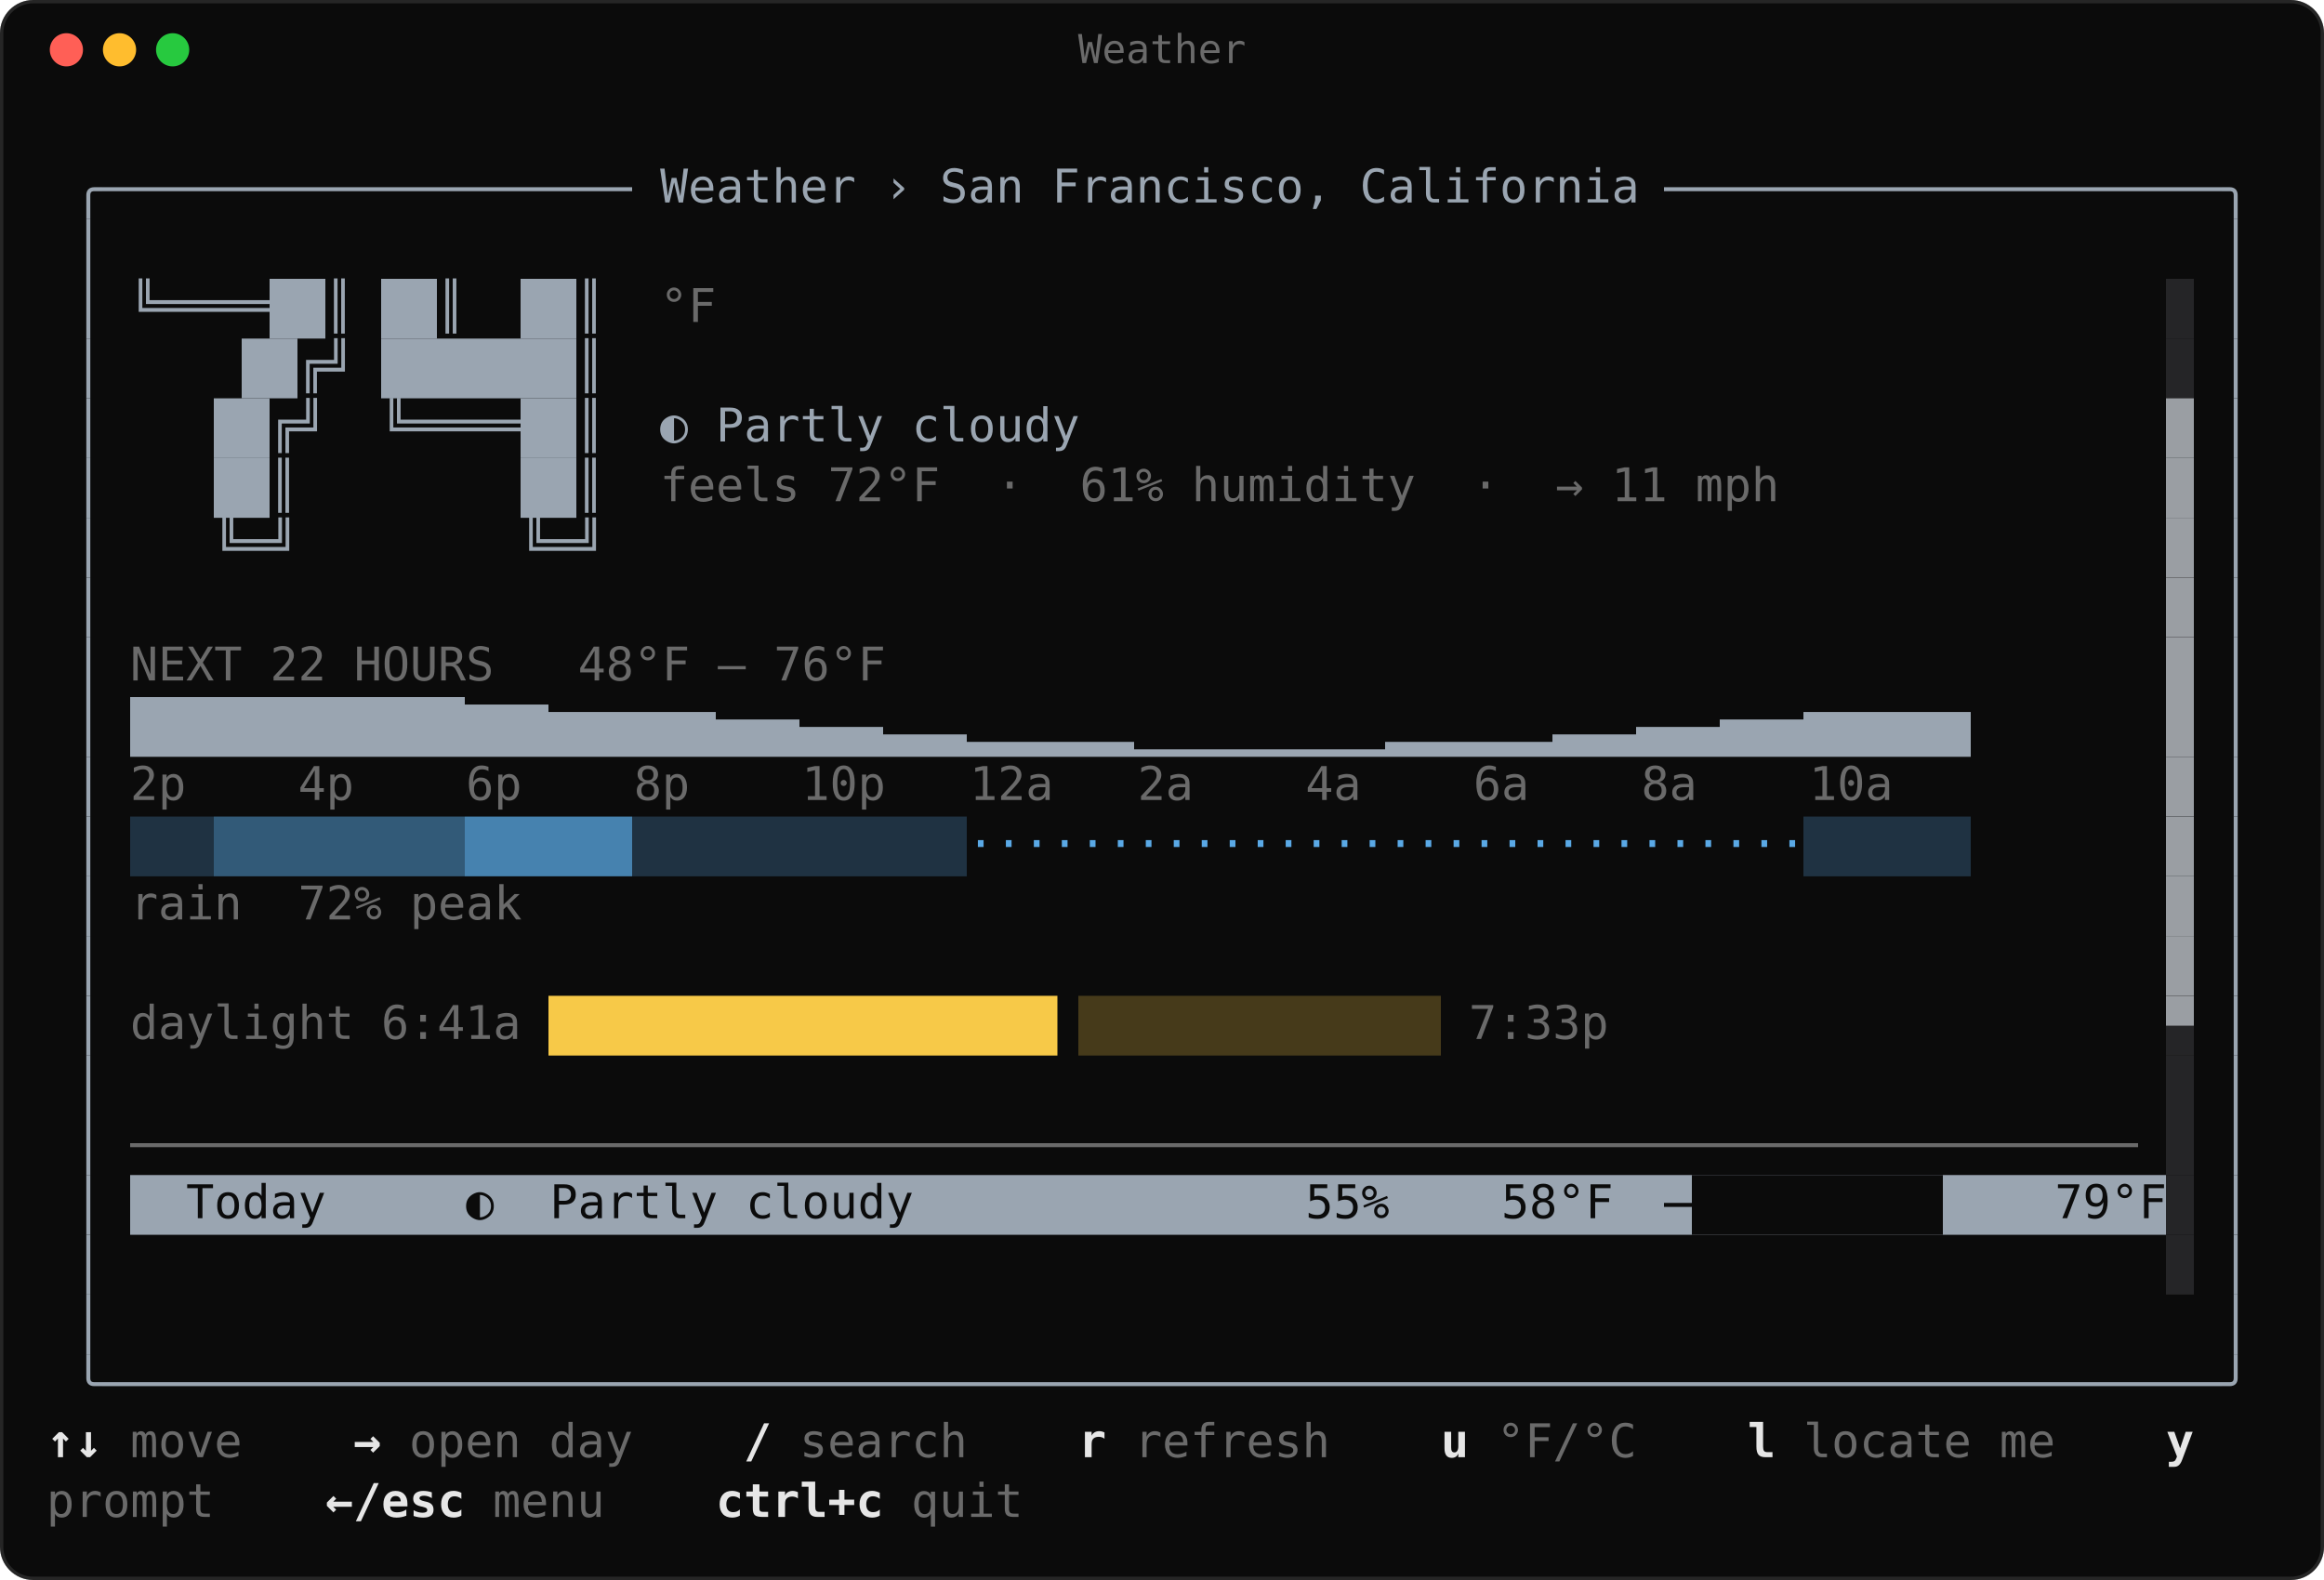
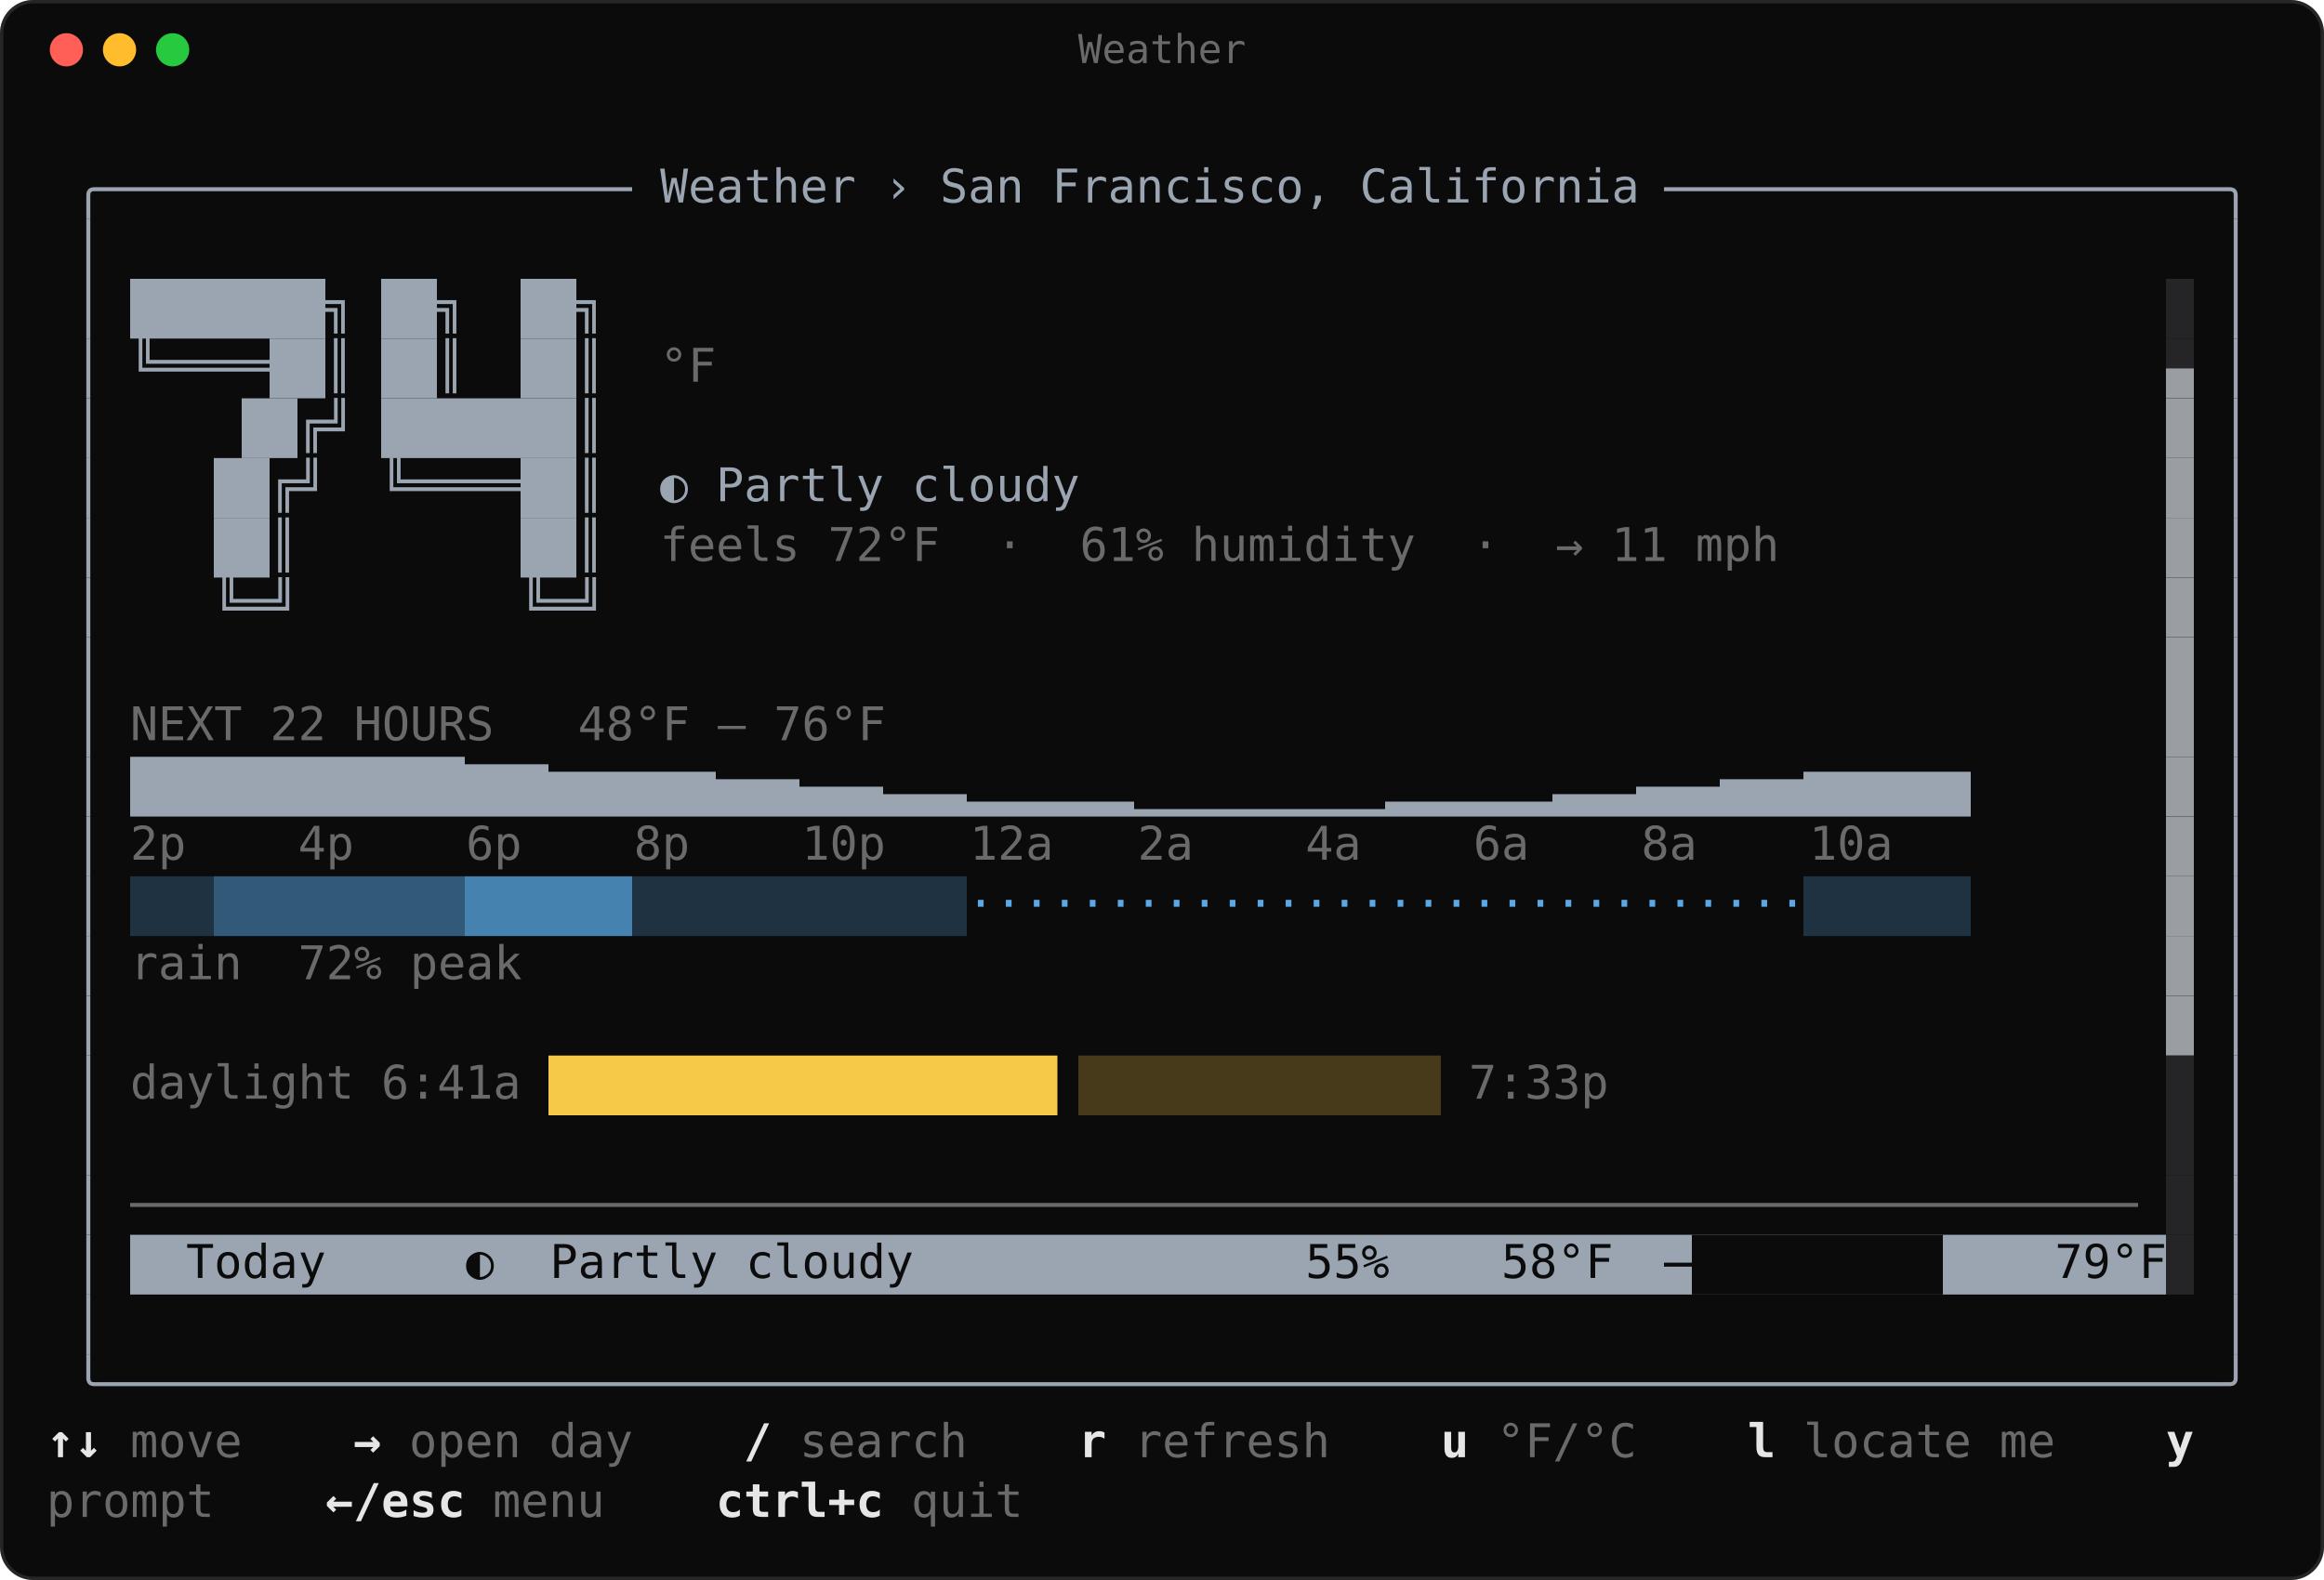
<svg xmlns="http://www.w3.org/2000/svg" width="700" height="476" viewBox="0 0 700 476" font-family="ui-monospace,'SF Mono',SFMono-Regular,Menlo,Consolas,'DejaVu Sans Mono','Liberation Mono',monospace" font-size="14">
  <rect width="700" height="476" rx="10" fill="#0b0b0b" />
  <rect x="0.5" y="0.5" width="699" height="475" rx="9.5" fill="none" stroke="#5a5a5a" stroke-opacity="0.35" />
  <circle cx="20" cy="15" r="5" fill="#ff5f56" />
  <circle cx="36" cy="15" r="5" fill="#ffbd2e" />
  <circle cx="52" cy="15" r="5" fill="#27c93f" />
  <text x="350" y="19" fill="#6a6a6a" font-size="12" text-anchor="middle">Weather</text>
  <path d="M30.8 57H28.4M26.6 66V58.8M28.4 57Q26.6 57 26.6 58.8" stroke="#9aa5b1" stroke-width="1.2" fill="none" />
  <path d="M30.8 57H190.4" stroke="#9aa5b1" stroke-width="1.2" fill="none" />
  <text x="190.4" y="61" fill="#9aa5b1" textLength="310.8" lengthAdjust="spacingAndGlyphs" xml:space="preserve"> Weather › San Francisco, California </text>
  <path d="M501.2 57H669.2" stroke="#9aa5b1" stroke-width="1.2" fill="none" />
  <path d="M669.2 57H671.6M673.4 66V58.8M671.6 57Q673.4 57 673.4 58.8" stroke="#9aa5b1" stroke-width="1.2" fill="none" />
  <path d="M26.6 66V84" stroke="#9aa5b1" stroke-width="1.2" fill="none" />
  <path d="M673.4 66V84" stroke="#9aa5b1" stroke-width="1.2" fill="none" />
  <path d="M26.6 84V102" stroke="#9aa5b1" stroke-width="1.2" fill="none" />
-   <text x="39.2" y="97" fill="#9aa5b1" textLength="42" lengthAdjust="spacingAndGlyphs" xml:space="preserve">╚════</text>
-   <rect x="81.2" y="84" width="16.8" height="18" fill="#9aa5b1" />
-   <text x="98" y="97" fill="#9aa5b1" textLength="8.4" lengthAdjust="spacingAndGlyphs" xml:space="preserve">║</text>
+   <rect x="39.2" y="84" width="58.8" height="18" fill="#9aa5b1" />
+   <text x="98" y="97" fill="#9aa5b1" textLength="8.4" lengthAdjust="spacingAndGlyphs" xml:space="preserve">╗</text>
  <rect x="114.8" y="84" width="16.8" height="18" fill="#9aa5b1" />
-   <text x="131.6" y="97" fill="#9aa5b1" textLength="8.4" lengthAdjust="spacingAndGlyphs" xml:space="preserve">║</text>
+   <text x="131.6" y="97" fill="#9aa5b1" textLength="8.4" lengthAdjust="spacingAndGlyphs" xml:space="preserve">╗</text>
  <rect x="156.8" y="84" width="16.8" height="18" fill="#9aa5b1" />
-   <text x="173.6" y="97" fill="#9aa5b1" textLength="8.4" lengthAdjust="spacingAndGlyphs" xml:space="preserve">║</text>
-   <text x="198.8" y="97" fill="#6a6a6a" textLength="16.8" lengthAdjust="spacingAndGlyphs" xml:space="preserve">°F</text>
+   <text x="173.6" y="97" fill="#9aa5b1" textLength="8.4" lengthAdjust="spacingAndGlyphs" xml:space="preserve">╗</text>
  <rect x="652.4" y="84" width="8.4" height="18" fill="#252527" />
  <path d="M673.4 84V102" stroke="#9aa5b1" stroke-width="1.2" fill="none" />
  <path d="M26.6 102V120" stroke="#9aa5b1" stroke-width="1.2" fill="none" />
-   <rect x="72.8" y="102" width="16.8" height="18" fill="#9aa5b1" />
-   <text x="89.6" y="115" fill="#9aa5b1" textLength="16.8" lengthAdjust="spacingAndGlyphs" xml:space="preserve">╔╝</text>
-   <rect x="114.8" y="102" width="58.8" height="18" fill="#9aa5b1" />
+   <text x="39.2" y="115" fill="#9aa5b1" textLength="42" lengthAdjust="spacingAndGlyphs" xml:space="preserve">╚════</text>
+   <rect x="81.2" y="102" width="16.8" height="18" fill="#9aa5b1" />
+   <text x="98" y="115" fill="#9aa5b1" textLength="8.4" lengthAdjust="spacingAndGlyphs" xml:space="preserve">║</text>
+   <rect x="114.8" y="102" width="16.8" height="18" fill="#9aa5b1" />
+   <text x="131.6" y="115" fill="#9aa5b1" textLength="8.4" lengthAdjust="spacingAndGlyphs" xml:space="preserve">║</text>
+   <rect x="156.8" y="102" width="16.8" height="18" fill="#9aa5b1" />
  <text x="173.6" y="115" fill="#9aa5b1" textLength="8.4" lengthAdjust="spacingAndGlyphs" xml:space="preserve">║</text>
+   <text x="198.8" y="115" fill="#6a6a6a" textLength="16.8" lengthAdjust="spacingAndGlyphs" xml:space="preserve">°F</text>
  <rect x="652.4" y="102" width="8.4" height="18" fill="#252527" />
+   <rect x="652.4" y="111" width="8.4" height="9" fill="#9a9ea3" />
  <path d="M673.4 102V120" stroke="#9aa5b1" stroke-width="1.2" fill="none" />
  <path d="M26.6 120V138" stroke="#9aa5b1" stroke-width="1.2" fill="none" />
-   <rect x="64.4" y="120" width="16.8" height="18" fill="#9aa5b1" />
-   <text x="81.2" y="133" fill="#9aa5b1" textLength="16.8" lengthAdjust="spacingAndGlyphs" xml:space="preserve">╔╝</text>
-   <text x="114.8" y="133" fill="#9aa5b1" textLength="42" lengthAdjust="spacingAndGlyphs" xml:space="preserve">╚════</text>
-   <rect x="156.8" y="120" width="16.8" height="18" fill="#9aa5b1" />
+   <rect x="72.8" y="120" width="16.8" height="18" fill="#9aa5b1" />
+   <text x="89.6" y="133" fill="#9aa5b1" textLength="16.8" lengthAdjust="spacingAndGlyphs" xml:space="preserve">╔╝</text>
+   <rect x="114.8" y="120" width="58.8" height="18" fill="#9aa5b1" />
  <text x="173.6" y="133" fill="#9aa5b1" textLength="8.4" lengthAdjust="spacingAndGlyphs" xml:space="preserve">║</text>
-   <text x="198.8" y="133" fill="#9aa5b1" textLength="126" lengthAdjust="spacingAndGlyphs" xml:space="preserve">◐ Partly cloudy</text>
  <rect x="652.4" y="120" width="8.4" height="18" fill="#252527" />
  <rect x="652.4" y="120" width="8.4" height="18" fill="#9a9ea3" />
  <path d="M673.4 120V138" stroke="#9aa5b1" stroke-width="1.2" fill="none" />
  <path d="M26.6 138V156" stroke="#9aa5b1" stroke-width="1.2" fill="none" />
  <rect x="64.4" y="138" width="16.8" height="18" fill="#9aa5b1" />
-   <text x="81.2" y="151" fill="#9aa5b1" textLength="8.4" lengthAdjust="spacingAndGlyphs" xml:space="preserve">║</text>
+   <text x="81.2" y="151" fill="#9aa5b1" textLength="16.8" lengthAdjust="spacingAndGlyphs" xml:space="preserve">╔╝</text>
+   <text x="114.8" y="151" fill="#9aa5b1" textLength="42" lengthAdjust="spacingAndGlyphs" xml:space="preserve">╚════</text>
  <rect x="156.8" y="138" width="16.8" height="18" fill="#9aa5b1" />
  <text x="173.6" y="151" fill="#9aa5b1" textLength="8.4" lengthAdjust="spacingAndGlyphs" xml:space="preserve">║</text>
-   <text x="198.8" y="151" fill="#6a6a6a" textLength="336" lengthAdjust="spacingAndGlyphs" xml:space="preserve">feels 72°F  ·  61% humidity  ·  → 11 mph</text>
+   <text x="198.8" y="151" fill="#9aa5b1" textLength="126" lengthAdjust="spacingAndGlyphs" xml:space="preserve">◐ Partly cloudy</text>
  <rect x="652.4" y="138" width="8.4" height="18" fill="#252527" />
  <rect x="652.4" y="138" width="8.4" height="18" fill="#9a9ea3" />
  <path d="M673.4 138V156" stroke="#9aa5b1" stroke-width="1.2" fill="none" />
  <path d="M26.6 156V174" stroke="#9aa5b1" stroke-width="1.2" fill="none" />
-   <text x="64.4" y="169" fill="#9aa5b1" textLength="25.2" lengthAdjust="spacingAndGlyphs" xml:space="preserve">╚═╝</text>
-   <text x="156.8" y="169" fill="#9aa5b1" textLength="25.2" lengthAdjust="spacingAndGlyphs" xml:space="preserve">╚═╝</text>
+   <rect x="64.4" y="156" width="16.8" height="18" fill="#9aa5b1" />
+   <text x="81.2" y="169" fill="#9aa5b1" textLength="8.4" lengthAdjust="spacingAndGlyphs" xml:space="preserve">║</text>
+   <rect x="156.8" y="156" width="16.8" height="18" fill="#9aa5b1" />
+   <text x="173.6" y="169" fill="#9aa5b1" textLength="8.4" lengthAdjust="spacingAndGlyphs" xml:space="preserve">║</text>
+   <text x="198.8" y="169" fill="#6a6a6a" textLength="336" lengthAdjust="spacingAndGlyphs" xml:space="preserve">feels 72°F  ·  61% humidity  ·  → 11 mph</text>
  <rect x="652.4" y="156" width="8.4" height="18" fill="#252527" />
  <rect x="652.4" y="156" width="8.4" height="18" fill="#9a9ea3" />
  <path d="M673.4 156V174" stroke="#9aa5b1" stroke-width="1.2" fill="none" />
  <path d="M26.6 174V192" stroke="#9aa5b1" stroke-width="1.2" fill="none" />
+   <text x="64.4" y="187" fill="#9aa5b1" textLength="25.2" lengthAdjust="spacingAndGlyphs" xml:space="preserve">╚═╝</text>
+   <text x="156.8" y="187" fill="#9aa5b1" textLength="25.2" lengthAdjust="spacingAndGlyphs" xml:space="preserve">╚═╝</text>
  <rect x="652.4" y="174" width="8.4" height="18" fill="#252527" />
  <rect x="652.4" y="174" width="8.4" height="18" fill="#9a9ea3" />
  <path d="M673.4 174V192" stroke="#9aa5b1" stroke-width="1.2" fill="none" />
  <path d="M26.6 192V210" stroke="#9aa5b1" stroke-width="1.2" fill="none" />
-   <text x="39.2" y="205" fill="#6a6a6a" textLength="226.8" lengthAdjust="spacingAndGlyphs" xml:space="preserve">NEXT 22 HOURS   48°F – 76°F</text>
  <rect x="652.4" y="192" width="8.4" height="18" fill="#252527" />
  <rect x="652.4" y="192" width="8.4" height="18" fill="#9a9ea3" />
  <path d="M673.4 192V210" stroke="#9aa5b1" stroke-width="1.2" fill="none" />
  <path d="M26.6 210V228" stroke="#9aa5b1" stroke-width="1.2" fill="none" />
-   <rect x="39.2" y="210" width="100.8" height="18" fill="#9aa5b1" />
-   <rect x="140" y="212.25" width="25.2" height="15.75" fill="#9aa5b1" />
-   <rect x="165.2" y="214.5" width="50.4" height="13.5" fill="#9aa5b1" />
-   <rect x="215.6" y="216.75" width="25.2" height="11.25" fill="#9aa5b1" />
-   <rect x="240.8" y="219" width="25.2" height="9" fill="#9aa5b1" />
-   <rect x="266" y="221.25" width="25.2" height="6.75" fill="#9aa5b1" />
-   <rect x="291.2" y="223.5" width="50.4" height="4.5" fill="#9aa5b1" />
-   <rect x="341.6" y="225.75" width="75.6" height="2.25" fill="#9aa5b1" />
-   <rect x="417.2" y="223.5" width="50.4" height="4.5" fill="#9aa5b1" />
-   <rect x="467.6" y="221.25" width="25.2" height="6.75" fill="#9aa5b1" />
-   <rect x="492.8" y="219" width="25.2" height="9" fill="#9aa5b1" />
-   <rect x="518" y="216.75" width="25.2" height="11.25" fill="#9aa5b1" />
-   <rect x="543.2" y="214.5" width="50.4" height="13.5" fill="#9aa5b1" />
+   <text x="39.2" y="223" fill="#6a6a6a" textLength="226.8" lengthAdjust="spacingAndGlyphs" xml:space="preserve">NEXT 22 HOURS   48°F – 76°F</text>
  <rect x="652.4" y="210" width="8.4" height="18" fill="#252527" />
  <rect x="652.4" y="210" width="8.4" height="18" fill="#9a9ea3" />
  <path d="M673.4 210V228" stroke="#9aa5b1" stroke-width="1.2" fill="none" />
  <path d="M26.6 228V246" stroke="#9aa5b1" stroke-width="1.2" fill="none" />
-   <text x="39.2" y="241" fill="#6a6a6a" textLength="554.4" lengthAdjust="spacingAndGlyphs" xml:space="preserve">2p    4p    6p    8p    10p   12a   2a    4a    6a    8a    10a   </text>
+   <rect x="39.2" y="228" width="100.8" height="18" fill="#9aa5b1" />
+   <rect x="140" y="230.25" width="25.2" height="15.75" fill="#9aa5b1" />
+   <rect x="165.2" y="232.5" width="50.4" height="13.5" fill="#9aa5b1" />
+   <rect x="215.6" y="234.75" width="25.2" height="11.25" fill="#9aa5b1" />
+   <rect x="240.8" y="237" width="25.2" height="9" fill="#9aa5b1" />
+   <rect x="266" y="239.25" width="25.2" height="6.75" fill="#9aa5b1" />
+   <rect x="291.2" y="241.5" width="50.4" height="4.5" fill="#9aa5b1" />
+   <rect x="341.6" y="243.75" width="75.6" height="2.25" fill="#9aa5b1" />
+   <rect x="417.2" y="241.5" width="50.4" height="4.5" fill="#9aa5b1" />
+   <rect x="467.6" y="239.25" width="25.2" height="6.75" fill="#9aa5b1" />
+   <rect x="492.8" y="237" width="25.2" height="9" fill="#9aa5b1" />
+   <rect x="518" y="234.75" width="25.2" height="11.25" fill="#9aa5b1" />
+   <rect x="543.2" y="232.5" width="50.4" height="13.5" fill="#9aa5b1" />
  <rect x="652.4" y="228" width="8.4" height="18" fill="#252527" />
  <rect x="652.4" y="228" width="8.4" height="18" fill="#9a9ea3" />
  <path d="M673.4 228V246" stroke="#9aa5b1" stroke-width="1.2" fill="none" />
  <path d="M26.6 246V264" stroke="#9aa5b1" stroke-width="1.2" fill="none" />
-   <rect x="39.2" y="246" width="25.2" height="18" fill="#5aa9e6" opacity="0.25" />
-   <rect x="64.4" y="246" width="75.6" height="18" fill="#5aa9e6" opacity="0.5" />
-   <rect x="140" y="246" width="50.4" height="18" fill="#5aa9e6" opacity="0.75" />
-   <rect x="190.4" y="246" width="100.8" height="18" fill="#5aa9e6" opacity="0.25" />
-   <text x="291.2" y="259" fill="#5aa9e6" textLength="252" lengthAdjust="spacingAndGlyphs" xml:space="preserve">······························</text>
-   <rect x="543.2" y="246" width="50.4" height="18" fill="#5aa9e6" opacity="0.25" />
+   <text x="39.2" y="259" fill="#6a6a6a" textLength="554.4" lengthAdjust="spacingAndGlyphs" xml:space="preserve">2p    4p    6p    8p    10p   12a   2a    4a    6a    8a    10a   </text>
  <rect x="652.4" y="246" width="8.4" height="18" fill="#252527" />
  <rect x="652.4" y="246" width="8.4" height="18" fill="#9a9ea3" />
  <path d="M673.4 246V264" stroke="#9aa5b1" stroke-width="1.2" fill="none" />
  <path d="M26.6 264V282" stroke="#9aa5b1" stroke-width="1.2" fill="none" />
-   <text x="39.2" y="277" fill="#6a6a6a" textLength="117.6" lengthAdjust="spacingAndGlyphs" xml:space="preserve">rain  72% peak</text>
+   <rect x="39.2" y="264" width="25.2" height="18" fill="#5aa9e6" opacity="0.25" />
+   <rect x="64.4" y="264" width="75.6" height="18" fill="#5aa9e6" opacity="0.5" />
+   <rect x="140" y="264" width="50.4" height="18" fill="#5aa9e6" opacity="0.75" />
+   <rect x="190.4" y="264" width="100.8" height="18" fill="#5aa9e6" opacity="0.25" />
+   <text x="291.2" y="277" fill="#5aa9e6" textLength="252" lengthAdjust="spacingAndGlyphs" xml:space="preserve">······························</text>
+   <rect x="543.2" y="264" width="50.4" height="18" fill="#5aa9e6" opacity="0.25" />
  <rect x="652.4" y="264" width="8.4" height="18" fill="#252527" />
  <rect x="652.4" y="264" width="8.4" height="18" fill="#9a9ea3" />
  <path d="M673.4 264V282" stroke="#9aa5b1" stroke-width="1.2" fill="none" />
  <path d="M26.6 282V300" stroke="#9aa5b1" stroke-width="1.2" fill="none" />
+   <text x="39.2" y="295" fill="#6a6a6a" textLength="117.6" lengthAdjust="spacingAndGlyphs" xml:space="preserve">rain  72% peak</text>
  <rect x="652.4" y="282" width="8.4" height="18" fill="#252527" />
  <rect x="652.4" y="282" width="8.4" height="18" fill="#9a9ea3" />
  <path d="M673.4 282V300" stroke="#9aa5b1" stroke-width="1.2" fill="none" />
  <path d="M26.6 300V318" stroke="#9aa5b1" stroke-width="1.2" fill="none" />
-   <text x="39.2" y="313" fill="#6a6a6a" textLength="67.2" lengthAdjust="spacingAndGlyphs" xml:space="preserve">daylight</text>
-   <text x="114.8" y="313" fill="#6a6a6a" textLength="42" lengthAdjust="spacingAndGlyphs" xml:space="preserve">6:41a</text>
-   <rect x="165.2" y="300" width="151.2" height="18" fill="#f7c948" />
-   <rect x="316.4" y="300" width="2.1" height="18" fill="#f7c948" />
-   <rect x="324.8" y="300" width="109.2" height="18" fill="#f7c948" opacity="0.25" />
-   <text x="442.4" y="313" fill="#6a6a6a" textLength="42" lengthAdjust="spacingAndGlyphs" xml:space="preserve">7:33p</text>
  <rect x="652.4" y="300" width="8.4" height="18" fill="#252527" />
-   <rect x="652.4" y="300" width="8.4" height="9" fill="#9a9ea3" />
+   <rect x="652.4" y="300" width="8.4" height="18" fill="#9a9ea3" />
  <path d="M673.4 300V318" stroke="#9aa5b1" stroke-width="1.2" fill="none" />
  <path d="M26.6 318V336" stroke="#9aa5b1" stroke-width="1.2" fill="none" />
+   <text x="39.2" y="331" fill="#6a6a6a" textLength="67.2" lengthAdjust="spacingAndGlyphs" xml:space="preserve">daylight</text>
+   <text x="114.8" y="331" fill="#6a6a6a" textLength="42" lengthAdjust="spacingAndGlyphs" xml:space="preserve">6:41a</text>
+   <rect x="165.2" y="318" width="151.2" height="18" fill="#f7c948" />
+   <rect x="316.4" y="318" width="2.1" height="18" fill="#f7c948" />
+   <rect x="324.8" y="318" width="109.2" height="18" fill="#f7c948" opacity="0.25" />
+   <text x="442.4" y="331" fill="#6a6a6a" textLength="42" lengthAdjust="spacingAndGlyphs" xml:space="preserve">7:33p</text>
  <rect x="652.4" y="318" width="8.4" height="18" fill="#252527" />
  <path d="M673.4 318V336" stroke="#9aa5b1" stroke-width="1.2" fill="none" />
  <path d="M26.6 336V354" stroke="#9aa5b1" stroke-width="1.2" fill="none" />
-   <path d="M39.2 345H644" stroke="#6a6a6a" stroke-width="1.2" fill="none" />
  <rect x="652.4" y="336" width="8.4" height="18" fill="#252527" />
  <path d="M673.4 336V354" stroke="#9aa5b1" stroke-width="1.2" fill="none" />
  <path d="M26.6 354V372" stroke="#9aa5b1" stroke-width="1.2" fill="none" />
-   <rect x="39.2" y="354" width="613.2" height="18" fill="#9aa5b1" />
-   <text x="39.2" y="367" fill="#0b0b0b" textLength="462" lengthAdjust="spacingAndGlyphs" xml:space="preserve">  Today     ◐  Partly cloudy              55%    58°F  </text>
-   <path d="M501.2 363H509.6" stroke="#0b0b0b" stroke-width="1.2" fill="none" />
-   <rect x="509.6" y="354" width="75.6" height="18" fill="#0b0b0b" />
-   <text x="585.2" y="367" fill="#0b0b0b" textLength="67.2" lengthAdjust="spacingAndGlyphs" xml:space="preserve">    79°F</text>
+   <path d="M39.2 363H644" stroke="#6a6a6a" stroke-width="1.2" fill="none" />
  <rect x="652.4" y="354" width="8.4" height="18" fill="#252527" />
  <path d="M673.4 354V372" stroke="#9aa5b1" stroke-width="1.2" fill="none" />
  <path d="M26.6 372V390" stroke="#9aa5b1" stroke-width="1.2" fill="none" />
+   <rect x="39.2" y="372" width="613.2" height="18" fill="#9aa5b1" />
+   <text x="39.2" y="385" fill="#0b0b0b" textLength="462" lengthAdjust="spacingAndGlyphs" xml:space="preserve">  Today     ◐  Partly cloudy              55%    58°F  </text>
+   <path d="M501.2 381H509.6" stroke="#0b0b0b" stroke-width="1.2" fill="none" />
+   <rect x="509.6" y="372" width="75.6" height="18" fill="#0b0b0b" />
+   <text x="585.2" y="385" fill="#0b0b0b" textLength="67.2" lengthAdjust="spacingAndGlyphs" xml:space="preserve">    79°F</text>
  <rect x="652.4" y="372" width="8.4" height="18" fill="#252527" />
  <path d="M673.4 372V390" stroke="#9aa5b1" stroke-width="1.2" fill="none" />
  <path d="M26.6 390V408" stroke="#9aa5b1" stroke-width="1.2" fill="none" />
  <path d="M673.4 390V408" stroke="#9aa5b1" stroke-width="1.2" fill="none" />
  <path d="M30.8 417H28.4M26.6 408V415.2M28.4 417Q26.6 417 26.6 415.2" stroke="#9aa5b1" stroke-width="1.2" fill="none" />
  <path d="M30.8 417H669.2" stroke="#9aa5b1" stroke-width="1.2" fill="none" />
  <path d="M669.2 417H671.6M673.4 408V415.2M671.6 417Q673.4 417 673.4 415.2" stroke="#9aa5b1" stroke-width="1.2" fill="none" />
  <text x="14" y="439" fill="#e6e6e6" textLength="16.8" lengthAdjust="spacingAndGlyphs" xml:space="preserve" font-weight="bold">↑↓</text>
  <text x="30.8" y="439" fill="#6a6a6a" textLength="75.6" lengthAdjust="spacingAndGlyphs" xml:space="preserve"> move    </text>
  <text x="106.4" y="439" fill="#e6e6e6" textLength="8.4" lengthAdjust="spacingAndGlyphs" xml:space="preserve" font-weight="bold">→</text>
  <text x="114.8" y="439" fill="#6a6a6a" textLength="109.2" lengthAdjust="spacingAndGlyphs" xml:space="preserve"> open day    </text>
  <text x="224" y="439" fill="#e6e6e6" textLength="8.4" lengthAdjust="spacingAndGlyphs" xml:space="preserve" font-weight="bold">/</text>
  <text x="232.4" y="439" fill="#6a6a6a" textLength="92.4" lengthAdjust="spacingAndGlyphs" xml:space="preserve"> search    </text>
  <text x="324.8" y="439" fill="#e6e6e6" textLength="8.4" lengthAdjust="spacingAndGlyphs" xml:space="preserve" font-weight="bold">r</text>
  <text x="333.2" y="439" fill="#6a6a6a" textLength="100.8" lengthAdjust="spacingAndGlyphs" xml:space="preserve"> refresh    </text>
  <text x="434" y="439" fill="#e6e6e6" textLength="8.4" lengthAdjust="spacingAndGlyphs" xml:space="preserve" font-weight="bold">u</text>
  <text x="442.4" y="439" fill="#6a6a6a" textLength="84" lengthAdjust="spacingAndGlyphs" xml:space="preserve"> °F/°C    </text>
  <text x="526.4" y="439" fill="#e6e6e6" textLength="8.4" lengthAdjust="spacingAndGlyphs" xml:space="preserve" font-weight="bold">l</text>
  <text x="534.8" y="439" fill="#6a6a6a" textLength="117.6" lengthAdjust="spacingAndGlyphs" xml:space="preserve"> locate me    </text>
  <text x="652.4" y="439" fill="#e6e6e6" textLength="8.4" lengthAdjust="spacingAndGlyphs" xml:space="preserve" font-weight="bold">y</text>
  <text x="14" y="457" fill="#6a6a6a" textLength="84" lengthAdjust="spacingAndGlyphs" xml:space="preserve">prompt    </text>
  <text x="98" y="457" fill="#e6e6e6" textLength="42" lengthAdjust="spacingAndGlyphs" xml:space="preserve" font-weight="bold">←/esc</text>
  <text x="140" y="457" fill="#6a6a6a" textLength="75.6" lengthAdjust="spacingAndGlyphs" xml:space="preserve"> menu    </text>
  <text x="215.6" y="457" fill="#e6e6e6" textLength="50.4" lengthAdjust="spacingAndGlyphs" xml:space="preserve" font-weight="bold">ctrl+c</text>
  <text x="266" y="457" fill="#6a6a6a" textLength="42" lengthAdjust="spacingAndGlyphs" xml:space="preserve"> quit</text>
</svg>
